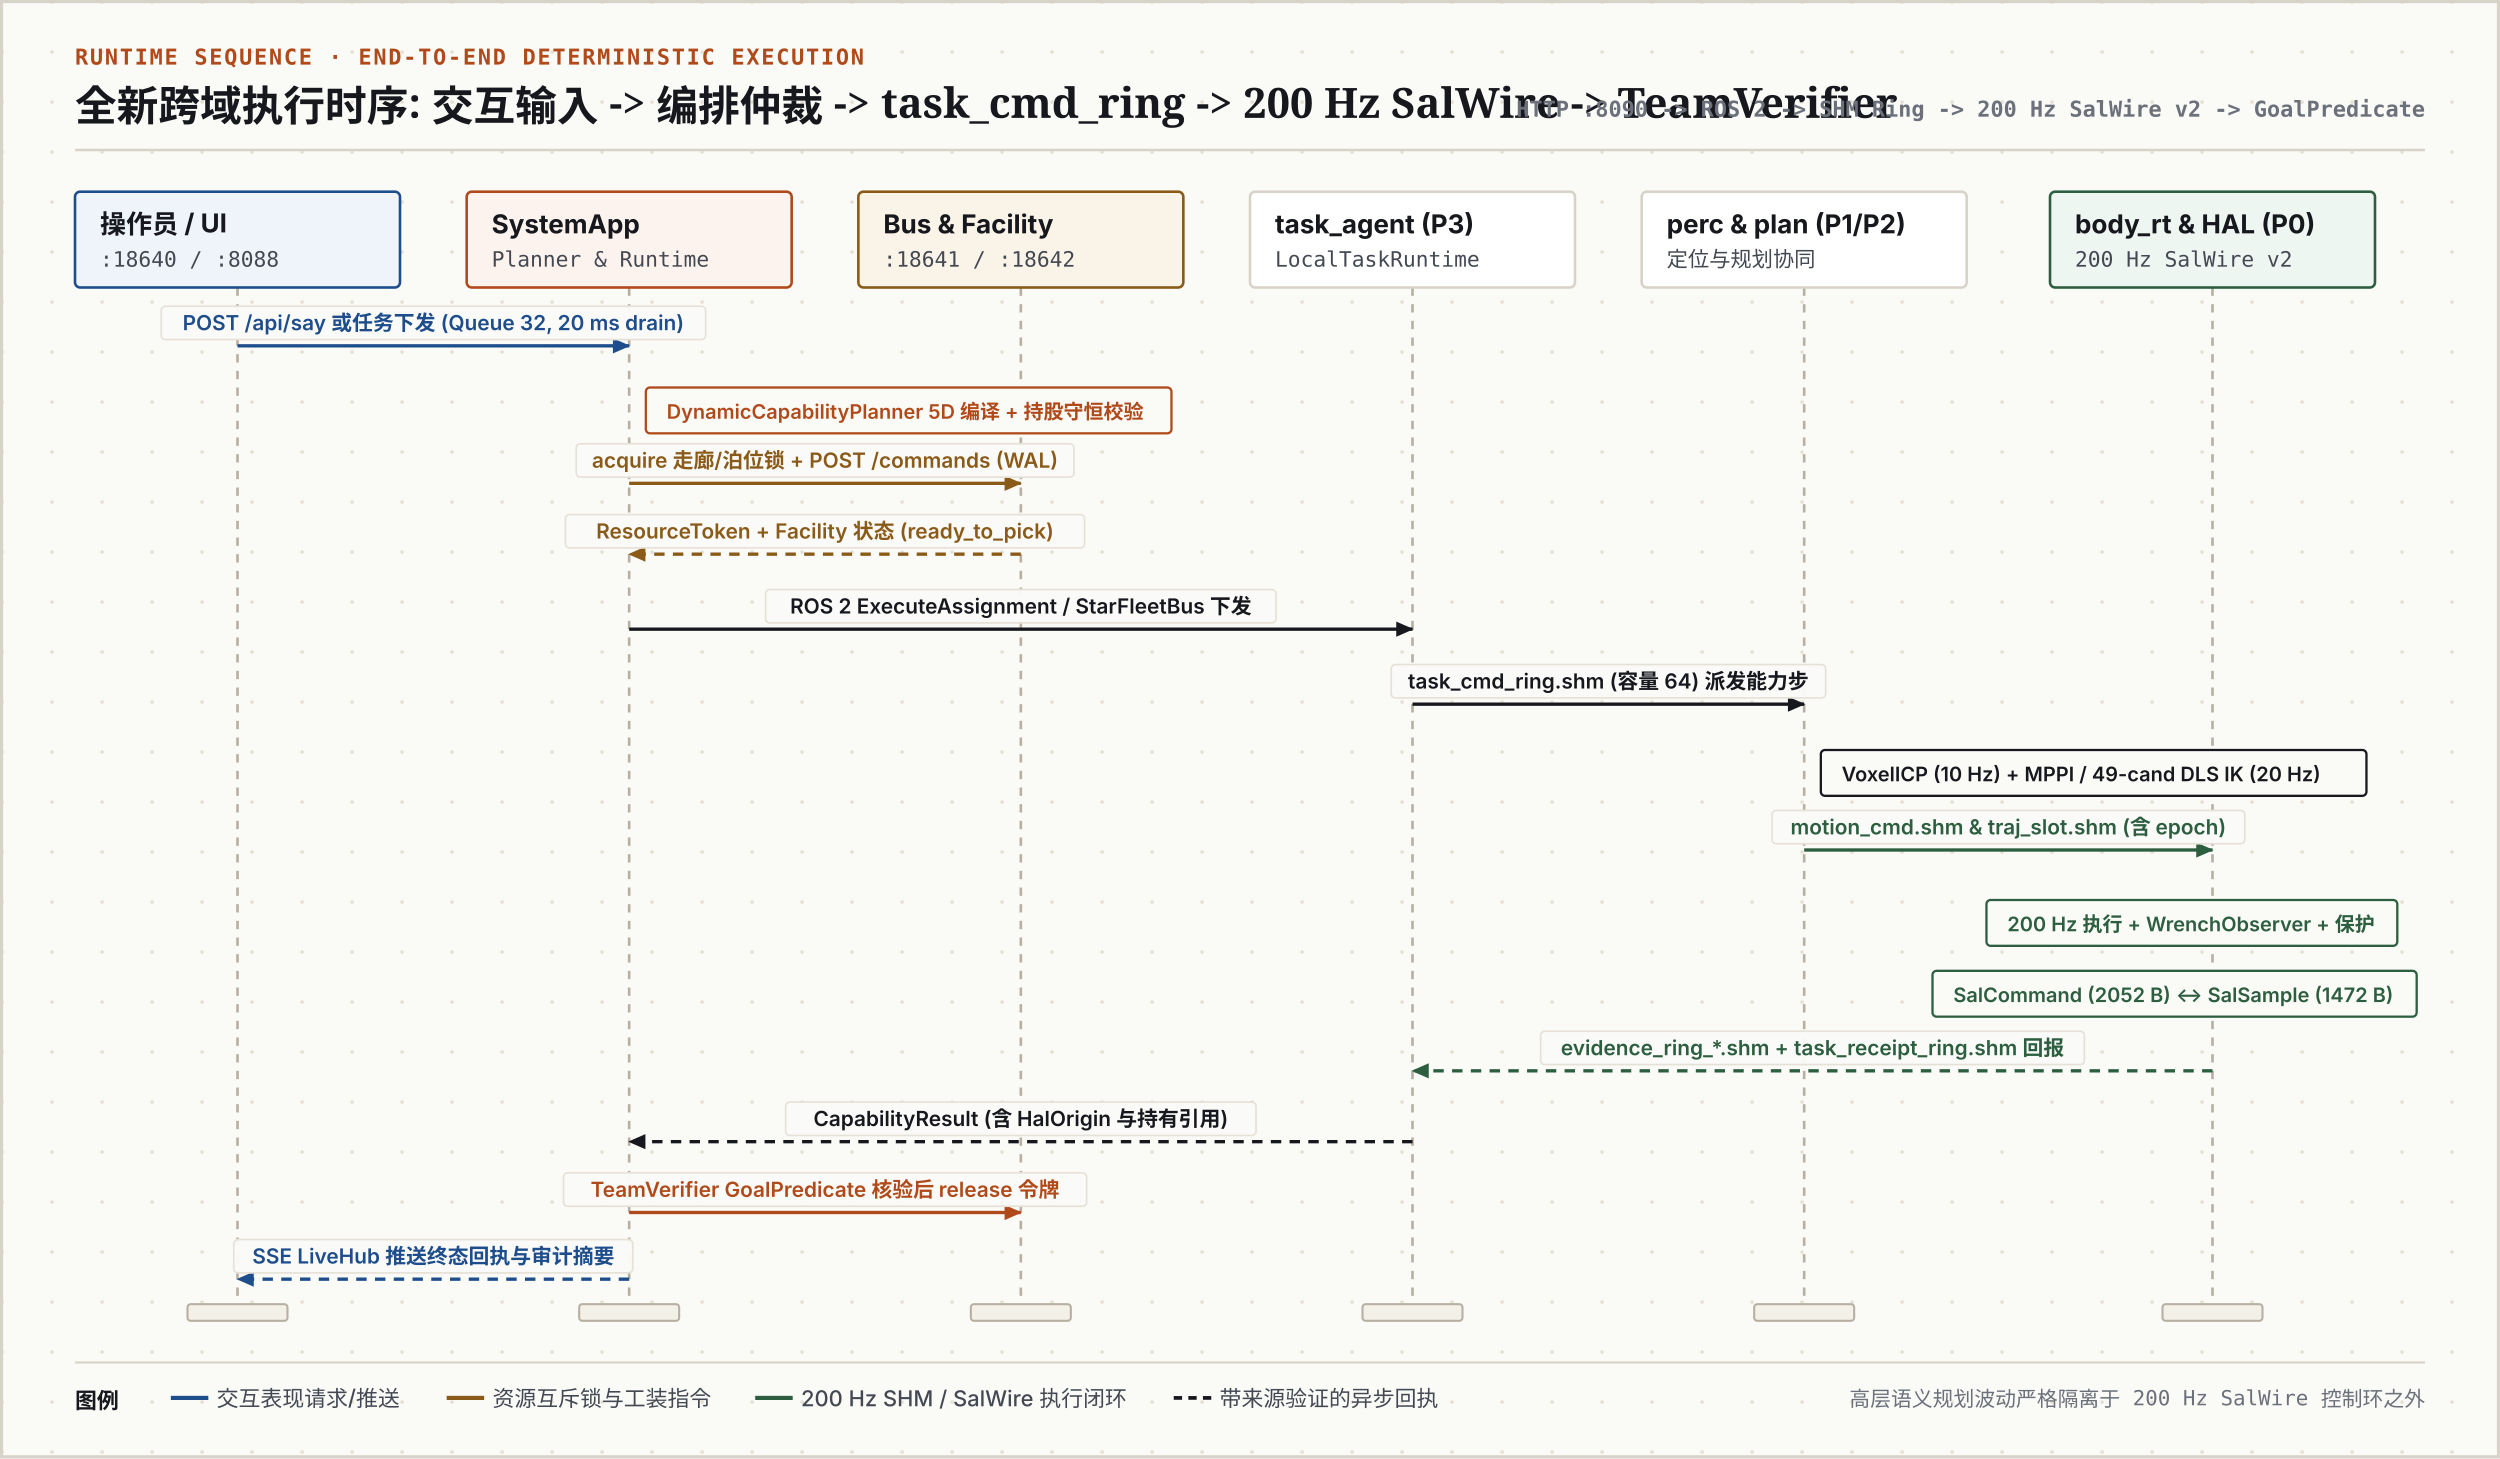
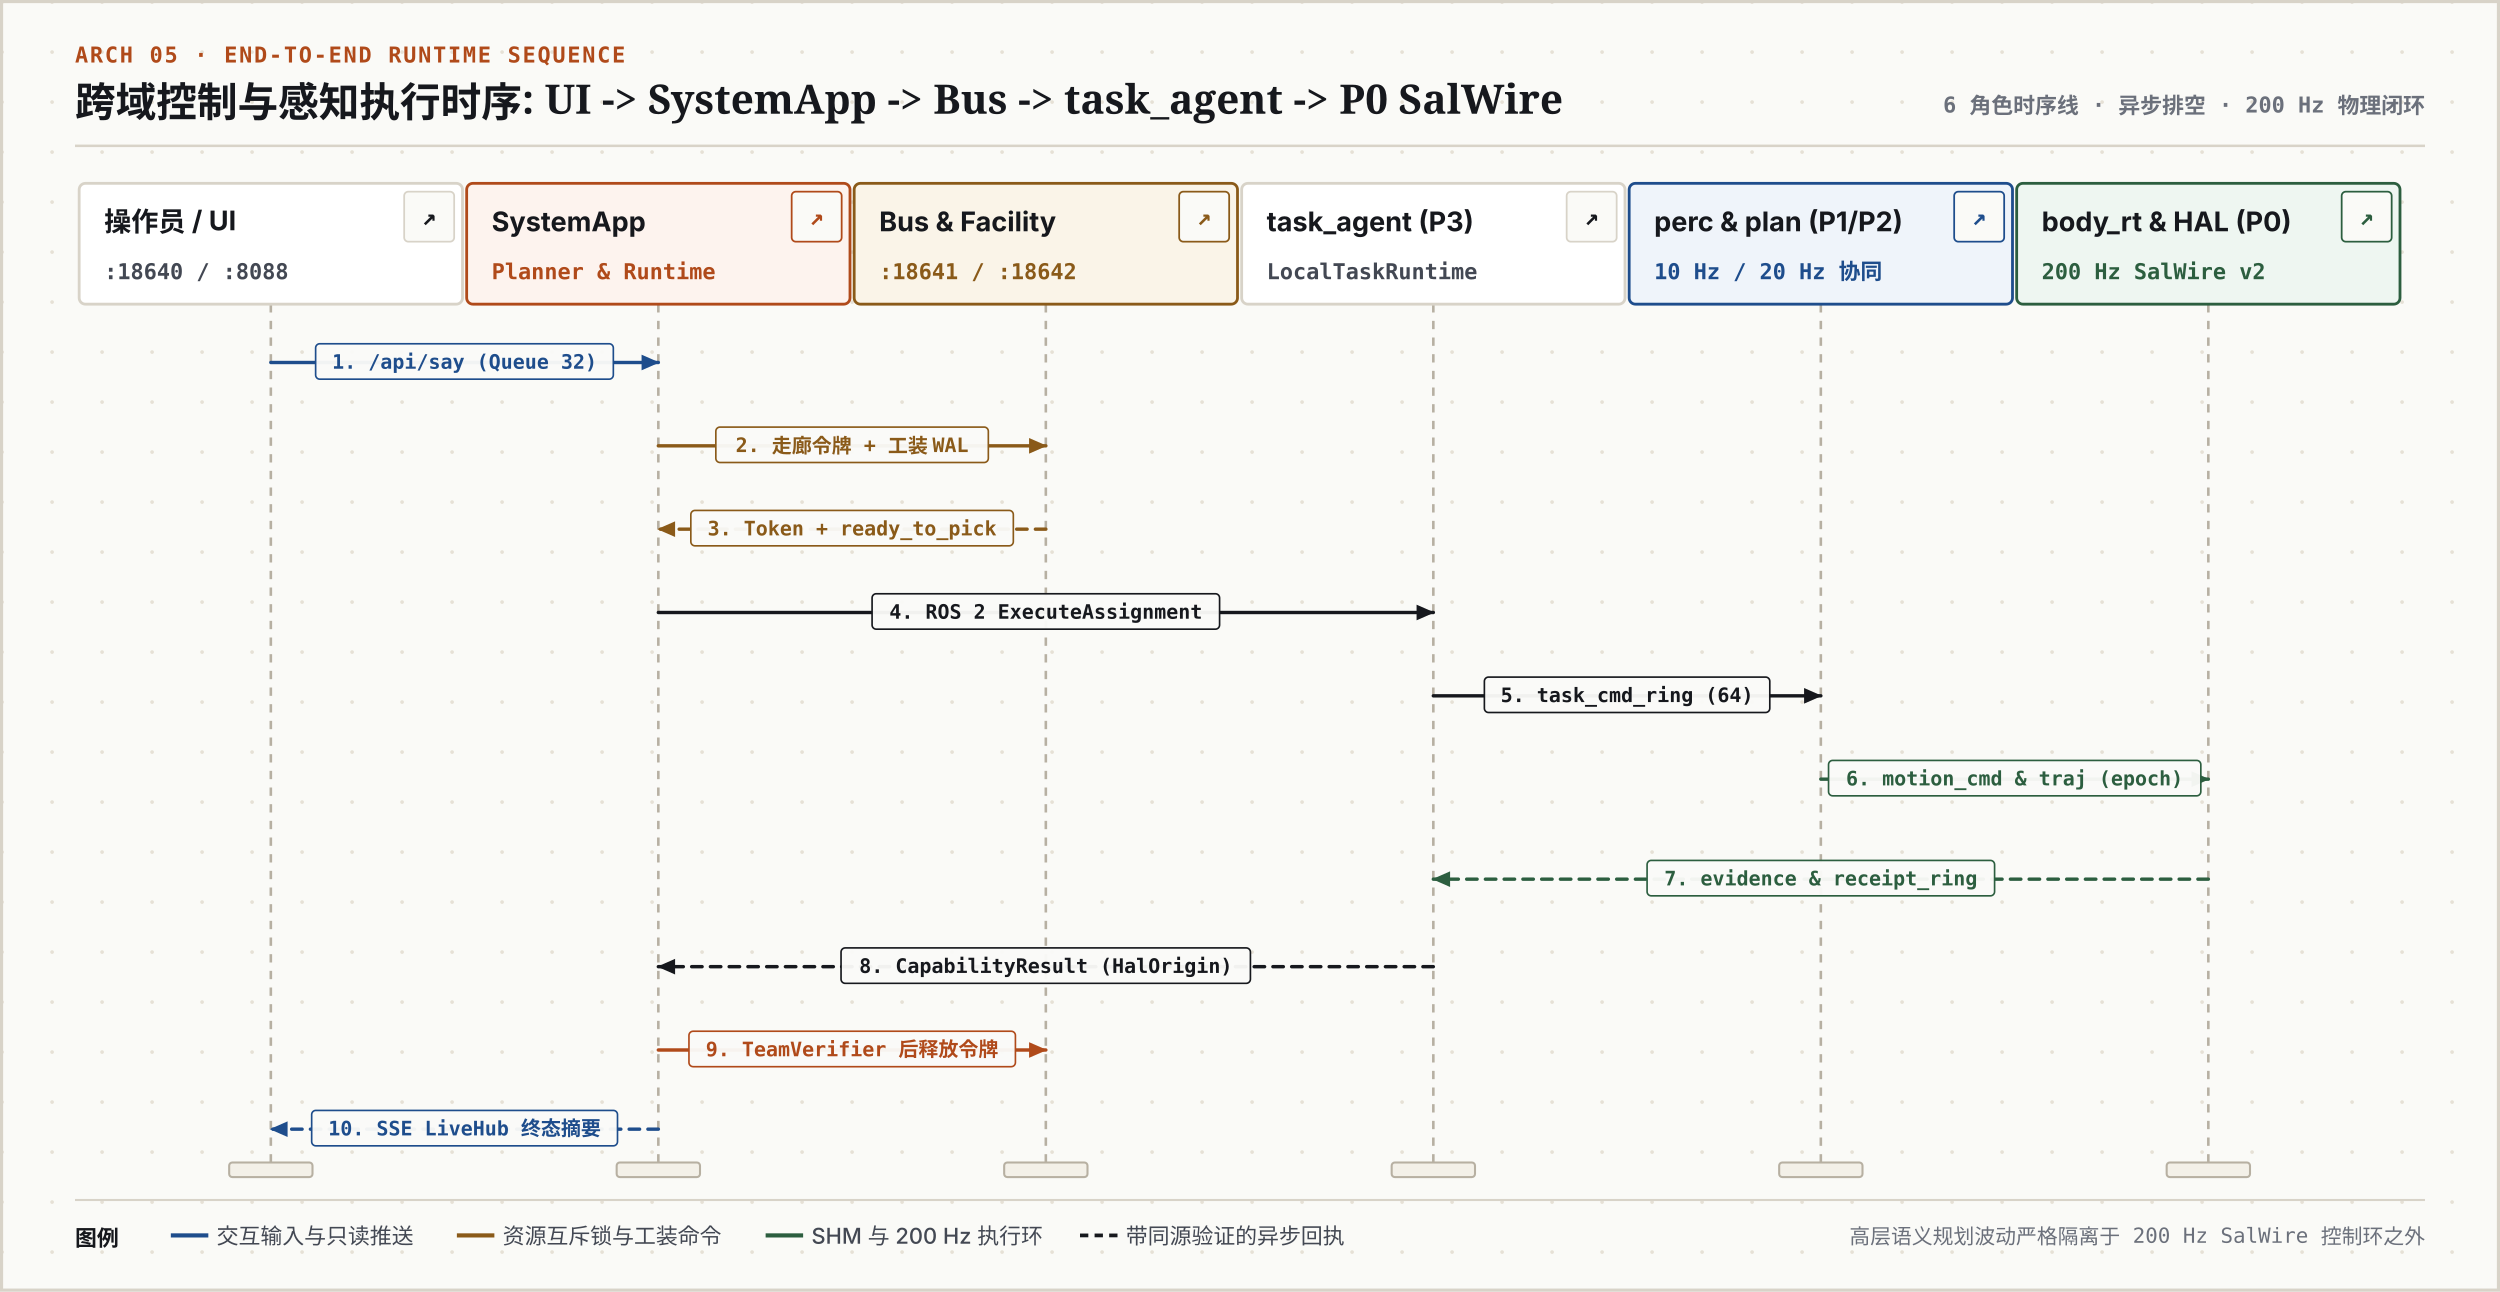
- <svg xmlns="http://www.w3.org/2000/svg" viewBox="0 0 1200 700" width="1200" height="700" role="img" aria-labelledby="diagram-title diagram-desc">
+ <svg xmlns="http://www.w3.org/2000/svg" class="interactive-arch-svg" data-diagram-id="arch-runtime-sequences" viewBox="0 0 1200 620" width="1200" height="620" role="group" aria-labelledby="arch-runtime-sequences-title" aria-describedby="arch-runtime-sequences-desc">
  <defs>
-     <pattern id="dot-grid" width="24" height="24" patternUnits="userSpaceOnUse">
+     <pattern id="arch-runtime-sequences-dot-grid" width="24" height="24" patternUnits="userSpaceOnUse">
      <circle cx="1" cy="1" r="0.9" fill="#E6E1D6" />
    </pattern>
-     <marker id="arrow-ink" viewBox="0 0 10 10" refX="8.5" refY="5" markerWidth="6.5" markerHeight="6.5" orient="auto-start-reverse">
+     <marker id="arch-runtime-sequences-arrow-ink" viewBox="0 0 10 10" refX="8.5" refY="5" markerWidth="6.5" markerHeight="6.5" orient="auto-start-reverse">
      <path d="M 1 1.5 L 9 5 L 1 8.5 z" fill="#16181D" />
    </marker>
-     <marker id="arrow-terracotta" viewBox="0 0 10 10" refX="8.5" refY="5" markerWidth="6.5" markerHeight="6.5" orient="auto-start-reverse">
+     <marker id="arch-runtime-sequences-arrow-terracotta" viewBox="0 0 10 10" refX="8.5" refY="5" markerWidth="6.5" markerHeight="6.5" orient="auto-start-reverse">
      <path d="M 1 1.5 L 9 5 L 1 8.5 z" fill="#B04A1A" />
    </marker>
-     <marker id="arrow-forest" viewBox="0 0 10 10" refX="8.5" refY="5" markerWidth="6.5" markerHeight="6.5" orient="auto-start-reverse">
+     <marker id="arch-runtime-sequences-arrow-forest" viewBox="0 0 10 10" refX="8.5" refY="5" markerWidth="6.5" markerHeight="6.5" orient="auto-start-reverse">
      <path d="M 1 1.5 L 9 5 L 1 8.5 z" fill="#2C5E3F" />
    </marker>
-     <marker id="arrow-slate" viewBox="0 0 10 10" refX="8.5" refY="5" markerWidth="6.5" markerHeight="6.5" orient="auto-start-reverse">
+     <marker id="arch-runtime-sequences-arrow-slate" viewBox="0 0 10 10" refX="8.5" refY="5" markerWidth="6.5" markerHeight="6.5" orient="auto-start-reverse">
      <path d="M 1 1.5 L 9 5 L 1 8.5 z" fill="#1E4D8C" />
    </marker>
-     <marker id="arrow-ochre" viewBox="0 0 10 10" refX="8.5" refY="5" markerWidth="6.5" markerHeight="6.5" orient="auto-start-reverse">
+     <marker id="arch-runtime-sequences-arrow-ochre" viewBox="0 0 10 10" refX="8.5" refY="5" markerWidth="6.5" markerHeight="6.5" orient="auto-start-reverse">
      <path d="M 1 1.5 L 9 5 L 1 8.5 z" fill="#8A5A19" />
    </marker>
-     <marker id="arrow-mute" viewBox="0 0 10 10" refX="8.5" refY="5" markerWidth="6.5" markerHeight="6.5" orient="auto-start-reverse">
+     <marker id="arch-runtime-sequences-arrow-mute" viewBox="0 0 10 10" refX="8.5" refY="5" markerWidth="6.5" markerHeight="6.5" orient="auto-start-reverse">
      <path d="M 1 1.5 L 9 5 L 1 8.5 z" fill="#8C877C" />
    </marker>
  </defs>
-   <rect x="0" y="0" width="1200" height="700" fill="#FAFAF7" />
-   <rect x="0" y="0" width="1200" height="700" fill="url(#dot-grid)" />
-   <rect x="0.75" y="0.75" width="1198.5" height="698.5" fill="none" stroke="#D8D3C8" stroke-width="1.5" />
-   <line x1="114.0" y1="138.0" x2="114.0" y2="626.0" stroke="#B7B0A2" stroke-width="1.25" stroke-dasharray="4 4" />
-   <rect x="90.0" y="626.0" width="48.0" height="8.0" rx="1.5" fill="#F3F0E8" stroke="#B7B0A2" stroke-width="1.00" />
-   <line x1="302.0" y1="138.0" x2="302.0" y2="626.0" stroke="#B7B0A2" stroke-width="1.25" stroke-dasharray="4 4" />
-   <rect x="278.0" y="626.0" width="48.0" height="8.0" rx="1.5" fill="#F3F0E8" stroke="#B7B0A2" stroke-width="1.00" />
-   <line x1="490.0" y1="138.0" x2="490.0" y2="626.0" stroke="#B7B0A2" stroke-width="1.25" stroke-dasharray="4 4" />
-   <rect x="466.0" y="626.0" width="48.0" height="8.0" rx="1.5" fill="#F3F0E8" stroke="#B7B0A2" stroke-width="1.00" />
-   <line x1="678.0" y1="138.0" x2="678.0" y2="626.0" stroke="#B7B0A2" stroke-width="1.25" stroke-dasharray="4 4" />
-   <rect x="654.0" y="626.0" width="48.0" height="8.0" rx="1.5" fill="#F3F0E8" stroke="#B7B0A2" stroke-width="1.00" />
-   <line x1="866.0" y1="138.0" x2="866.0" y2="626.0" stroke="#B7B0A2" stroke-width="1.25" stroke-dasharray="4 4" />
-   <rect x="842.0" y="626.0" width="48.0" height="8.0" rx="1.5" fill="#F3F0E8" stroke="#B7B0A2" stroke-width="1.00" />
-   <line x1="1062.0" y1="138.0" x2="1062.0" y2="626.0" stroke="#B7B0A2" stroke-width="1.25" stroke-dasharray="4 4" />
-   <rect x="1038.0" y="626.0" width="48.0" height="8.0" rx="1.5" fill="#F3F0E8" stroke="#B7B0A2" stroke-width="1.00" />
-   <rect x="36.0" y="92.0" width="156.0" height="46.0" rx="2.5" fill="#EFF4FA" stroke="#1E4D8C" stroke-width="1.25" />
-   <text x="48.0" y="112.0" font-family="&quot;Inter&quot;, &quot;PingFang SC&quot;, &quot;Noto Sans SC&quot;, sans-serif" font-size="12.5" font-weight="700" fill="#16181D">操作员 / UI</text>
-   <text x="48.0" y="128.0" font-family="&quot;JetBrains Mono&quot;, monospace" font-size="10.2" font-weight="500" fill="#434853">:18640 / :8088</text>
-   <rect x="224.0" y="92.0" width="156.0" height="46.0" rx="2.5" fill="#FDF3EE" stroke="#B04A1A" stroke-width="1.25" />
-   <text x="236.0" y="112.0" font-family="&quot;Inter&quot;, &quot;PingFang SC&quot;, &quot;Noto Sans SC&quot;, sans-serif" font-size="12.5" font-weight="700" fill="#16181D">SystemApp</text>
-   <text x="236.0" y="128.0" font-family="&quot;JetBrains Mono&quot;, monospace" font-size="10.2" font-weight="500" fill="#434853">Planner &amp; Runtime</text>
-   <rect x="412.0" y="92.0" width="156.0" height="46.0" rx="2.5" fill="#FAF4E8" stroke="#8A5A19" stroke-width="1.25" />
-   <text x="424.0" y="112.0" font-family="&quot;Inter&quot;, &quot;PingFang SC&quot;, &quot;Noto Sans SC&quot;, sans-serif" font-size="12.5" font-weight="700" fill="#16181D">Bus &amp; Facility</text>
-   <text x="424.0" y="128.0" font-family="&quot;JetBrains Mono&quot;, monospace" font-size="10.2" font-weight="500" fill="#434853">:18641 / :18642</text>
-   <rect x="600.0" y="92.0" width="156.0" height="46.0" rx="2.5" fill="#FFFFFF" stroke="#D8D3C8" stroke-width="1.25" />
-   <text x="612.0" y="112.0" font-family="&quot;Inter&quot;, &quot;PingFang SC&quot;, &quot;Noto Sans SC&quot;, sans-serif" font-size="12.5" font-weight="700" fill="#16181D">task_agent (P3)</text>
-   <text x="612.0" y="128.0" font-family="&quot;JetBrains Mono&quot;, monospace" font-size="10.2" font-weight="500" fill="#434853">LocalTaskRuntime</text>
-   <rect x="788.0" y="92.0" width="156.0" height="46.0" rx="2.5" fill="#FFFFFF" stroke="#D8D3C8" stroke-width="1.25" />
-   <text x="800.0" y="112.0" font-family="&quot;Inter&quot;, &quot;PingFang SC&quot;, &quot;Noto Sans SC&quot;, sans-serif" font-size="12.5" font-weight="700" fill="#16181D">perc &amp; plan (P1/P2)</text>
-   <text x="800.0" y="128.0" font-family="&quot;JetBrains Mono&quot;, monospace" font-size="10.2" font-weight="500" fill="#434853">定位与规划协同</text>
-   <rect x="984.0" y="92.0" width="156.0" height="46.0" rx="2.5" fill="#EEF6F1" stroke="#2C5E3F" stroke-width="1.25" />
-   <text x="996.0" y="112.0" font-family="&quot;Inter&quot;, &quot;PingFang SC&quot;, &quot;Noto Sans SC&quot;, sans-serif" font-size="12.5" font-weight="700" fill="#16181D">body_rt &amp; HAL (P0)</text>
-   <text x="996.0" y="128.0" font-family="&quot;JetBrains Mono&quot;, monospace" font-size="10.2" font-weight="500" fill="#434853">200 Hz SalWire v2</text>
-   <line x1="114.0" y1="166.0" x2="302.0" y2="166.0" stroke="#1E4D8C" stroke-width="1.6" marker-end="url(#arrow-slate)" />
-   <line x1="302.0" y1="232.0" x2="490.0" y2="232.0" stroke="#8A5A19" stroke-width="1.6" marker-end="url(#arrow-ochre)" />
-   <line x1="490.0" y1="266.0" x2="302.0" y2="266.0" stroke="#8A5A19" stroke-width="1.6" stroke-dasharray="5 4" marker-end="url(#arrow-ochre)" />
-   <line x1="302.0" y1="302.0" x2="678.0" y2="302.0" stroke="#16181D" stroke-width="1.6" marker-end="url(#arrow-ink)" />
-   <line x1="678.0" y1="338.0" x2="866.0" y2="338.0" stroke="#16181D" stroke-width="1.6" marker-end="url(#arrow-ink)" />
-   <line x1="866.0" y1="408.0" x2="1062.0" y2="408.0" stroke="#2C5E3F" stroke-width="1.6" marker-end="url(#arrow-forest)" />
-   <line x1="1062.0" y1="514.0" x2="678.0" y2="514.0" stroke="#2C5E3F" stroke-width="1.6" stroke-dasharray="5 4" marker-end="url(#arrow-forest)" />
-   <line x1="678.0" y1="548.0" x2="302.0" y2="548.0" stroke="#16181D" stroke-width="1.6" stroke-dasharray="5 4" marker-end="url(#arrow-ink)" />
-   <line x1="302.0" y1="582.0" x2="490.0" y2="582.0" stroke="#B04A1A" stroke-width="1.6" marker-end="url(#arrow-terracotta)" />
-   <line x1="302.0" y1="614.0" x2="114.0" y2="614.0" stroke="#1E4D8C" stroke-width="1.6" stroke-dasharray="5 4" marker-end="url(#arrow-slate)" />
-   <rect x="77.4" y="147.0" width="261.3" height="16.0" rx="2.0" fill="#FAFAF7" stroke="#E6E1D6" stroke-width="0.80" fill-opacity="0.96" />
-   <text x="208.0" y="158.5" font-family="&quot;Inter&quot;, &quot;PingFang SC&quot;, &quot;Noto Sans SC&quot;, sans-serif" font-size="10.0" font-weight="600" fill="#1E4D8C" text-anchor="middle">POST /api/say 或任务下发 (Queue 32, 20 ms drain)</text>
-   <rect x="310.0" y="186.0" width="252.3" height="22.0" rx="2.0" fill="#FAFAF7" stroke="#B04A1A" stroke-width="1.10" />
-   <text x="320.0" y="201.0" font-family="&quot;Inter&quot;, &quot;PingFang SC&quot;, &quot;Noto Sans SC&quot;, sans-serif" font-size="9.6" font-weight="600" fill="#B04A1A">DynamicCapabilityPlanner 5D 编译 + 持股守恒校验</text>
-   <rect x="276.6" y="213.0" width="238.9" height="16.0" rx="2.0" fill="#FAFAF7" stroke="#E6E1D6" stroke-width="0.80" fill-opacity="0.96" />
-   <text x="396.0" y="224.5" font-family="&quot;Inter&quot;, &quot;PingFang SC&quot;, &quot;Noto Sans SC&quot;, sans-serif" font-size="10.0" font-weight="600" fill="#8A5A19" text-anchor="middle">acquire 走廊/泊位锁 + POST /commands (WAL)</text>
-   <rect x="271.4" y="247.0" width="249.2" height="16.0" rx="2.0" fill="#FAFAF7" stroke="#E6E1D6" stroke-width="0.80" fill-opacity="0.96" />
-   <text x="396.0" y="258.5" font-family="&quot;Inter&quot;, &quot;PingFang SC&quot;, &quot;Noto Sans SC&quot;, sans-serif" font-size="10.0" font-weight="600" fill="#8A5A19" text-anchor="middle">ResourceToken + Facility 状态 (ready_to_pick)</text>
-   <rect x="367.5" y="283.0" width="245.0" height="16.0" rx="2.0" fill="#FAFAF7" stroke="#E6E1D6" stroke-width="0.80" fill-opacity="0.96" />
-   <text x="490.0" y="294.5" font-family="&quot;Inter&quot;, &quot;PingFang SC&quot;, &quot;Noto Sans SC&quot;, sans-serif" font-size="10.0" font-weight="600" fill="#16181D" text-anchor="middle">ROS 2 ExecuteAssignment / StarFleetBus 下发</text>
-   <rect x="667.8" y="319.0" width="208.5" height="16.0" rx="2.0" fill="#FAFAF7" stroke="#E6E1D6" stroke-width="0.80" fill-opacity="0.96" />
-   <text x="772.0" y="330.5" font-family="&quot;Inter&quot;, &quot;PingFang SC&quot;, &quot;Noto Sans SC&quot;, sans-serif" font-size="10.0" font-weight="600" fill="#16181D" text-anchor="middle">task_cmd_ring.shm (容量 64) 派发能力步</text>
-   <rect x="874.0" y="360.0" width="261.9" height="22.0" rx="2.0" fill="#FAFAF7" stroke="#16181D" stroke-width="1.10" />
-   <text x="884.0" y="375.0" font-family="&quot;Inter&quot;, &quot;PingFang SC&quot;, &quot;Noto Sans SC&quot;, sans-serif" font-size="9.6" font-weight="600" fill="#16181D">VoxelICP (10 Hz) + MPPI / 49-cand DLS IK (20 Hz)</text>
-   <rect x="850.6" y="389.0" width="226.9" height="16.0" rx="2.0" fill="#FAFAF7" stroke="#E6E1D6" stroke-width="0.80" fill-opacity="0.96" />
-   <text x="964.0" y="400.5" font-family="&quot;Inter&quot;, &quot;PingFang SC&quot;, &quot;Noto Sans SC&quot;, sans-serif" font-size="10.0" font-weight="600" fill="#2C5E3F" text-anchor="middle">motion_cmd.shm &amp; traj_slot.shm (含 epoch)</text>
-   <rect x="953.5" y="432.0" width="197.2" height="22.0" rx="2.0" fill="#FAFAF7" stroke="#2C5E3F" stroke-width="1.10" />
-   <text x="963.5" y="447.0" font-family="&quot;Inter&quot;, &quot;PingFang SC&quot;, &quot;Noto Sans SC&quot;, sans-serif" font-size="9.6" font-weight="600" fill="#2C5E3F">200 Hz 执行 + WrenchObserver + 保护</text>
-   <rect x="927.6" y="466.0" width="232.4" height="22.0" rx="2.0" fill="#FAFAF7" stroke="#2C5E3F" stroke-width="1.10" />
-   <text x="937.6" y="481.0" font-family="&quot;Inter&quot;, &quot;PingFang SC&quot;, &quot;Noto Sans SC&quot;, sans-serif" font-size="9.6" font-weight="600" fill="#2C5E3F">SalCommand (2052 B) &lt;-&gt; SalSample (1472 B)</text>
-   <rect x="739.5" y="495.0" width="261.0" height="16.0" rx="2.0" fill="#FAFAF7" stroke="#E6E1D6" stroke-width="0.80" fill-opacity="0.96" />
-   <text x="870.0" y="506.5" font-family="&quot;Inter&quot;, &quot;PingFang SC&quot;, &quot;Noto Sans SC&quot;, sans-serif" font-size="10.0" font-weight="600" fill="#2C5E3F" text-anchor="middle">evidence_ring_*.shm + task_receipt_ring.shm 回报</text>
-   <rect x="377.1" y="529.0" width="225.8" height="16.0" rx="2.0" fill="#FAFAF7" stroke="#E6E1D6" stroke-width="0.80" fill-opacity="0.96" />
-   <text x="490.0" y="540.5" font-family="&quot;Inter&quot;, &quot;PingFang SC&quot;, &quot;Noto Sans SC&quot;, sans-serif" font-size="10.0" font-weight="600" fill="#16181D" text-anchor="middle">CapabilityResult (含 HalOrigin 与持有引用)</text>
-   <rect x="270.5" y="563.0" width="251.1" height="16.0" rx="2.0" fill="#FAFAF7" stroke="#E6E1D6" stroke-width="0.80" fill-opacity="0.96" />
-   <text x="396.0" y="574.5" font-family="&quot;Inter&quot;, &quot;PingFang SC&quot;, &quot;Noto Sans SC&quot;, sans-serif" font-size="10.0" font-weight="600" fill="#B04A1A" text-anchor="middle">TeamVerifier GoalPredicate 核验后 release 令牌</text>
-   <rect x="112.2" y="595.0" width="191.5" height="16.0" rx="2.0" fill="#FAFAF7" stroke="#E6E1D6" stroke-width="0.80" fill-opacity="0.96" />
-   <text x="208.0" y="606.5" font-family="&quot;Inter&quot;, &quot;PingFang SC&quot;, &quot;Noto Sans SC&quot;, sans-serif" font-size="10.0" font-weight="600" fill="#1E4D8C" text-anchor="middle">SSE LiveHub 推送终态回执与审计摘要</text>
-   <line x1="36.0" y1="654.0" x2="1164.0" y2="654.0" stroke="#D8D3C8" stroke-width="1.00" />
-   <text x="36.0" y="676.0" font-family="&quot;JetBrains Mono&quot;, monospace" font-size="10.5" font-weight="700" fill="#16181D">图例</text>
-   <line x1="82.0" y1="671.0" x2="100.0" y2="671.0" stroke="#1E4D8C" stroke-width="2.00" />
-   <text x="104.0" y="675.0" font-family="&quot;Inter&quot;, &quot;PingFang SC&quot;, &quot;Noto Sans SC&quot;, sans-serif" font-size="10.5" font-weight="500" fill="#434853">交互表现请求/推送</text>
-   <line x1="214.4" y1="671.0" x2="232.4" y2="671.0" stroke="#8A5A19" stroke-width="2.00" />
-   <text x="236.4" y="675.0" font-family="&quot;Inter&quot;, &quot;PingFang SC&quot;, &quot;Noto Sans SC&quot;, sans-serif" font-size="10.5" font-weight="500" fill="#434853">资源互斥锁与工装指令</text>
-   <line x1="362.5" y1="671.0" x2="380.5" y2="671.0" stroke="#2C5E3F" stroke-width="2.00" />
-   <text x="384.5" y="675.0" font-family="&quot;Inter&quot;, &quot;PingFang SC&quot;, &quot;Noto Sans SC&quot;, sans-serif" font-size="10.5" font-weight="500" fill="#434853">200 Hz SHM / SalWire 执行闭环</text>
-   <line x1="563.4" y1="671.0" x2="581.4" y2="671.0" stroke="#16181D" stroke-width="1.80" stroke-dasharray="4 3" />
-   <text x="585.4" y="675.0" font-family="&quot;Inter&quot;, &quot;PingFang SC&quot;, &quot;Noto Sans SC&quot;, sans-serif" font-size="10.5" font-weight="500" fill="#434853">带来源验证的异步回执</text>
-   <text x="1164.0" y="675.0" font-family="&quot;JetBrains Mono&quot;, monospace" font-size="10.0" font-weight="500" fill="#6B707B" text-anchor="end">高层语义规划波动严格隔离于 200 Hz SalWire 控制环之外</text>
-   <text x="36.0" y="31.0" font-family="&quot;JetBrains Mono&quot;, monospace" font-size="10.5" font-weight="700" fill="#B04A1A" letter-spacing="0.08em">RUNTIME SEQUENCE · END-TO-END DETERMINISTIC EXECUTION</text>
-   <text x="36.0" y="58.0" font-family="&quot;Noto Serif SC&quot;, &quot;Source Han Serif SC&quot;, Georgia, serif" font-size="20.0" font-weight="700" fill="#16181D">全新跨域执行时序: 交互输入 -&gt; 编排仲裁 -&gt; task_cmd_ring -&gt; 200 Hz SalWire -&gt; TeamVerifier</text>
-   <text x="1164.0" y="56.0" font-family="&quot;JetBrains Mono&quot;, monospace" font-size="10.5" font-weight="600" fill="#6B707B" text-anchor="end">HTTP :8090 -&gt; ROS 2 -&gt; SHM Ring -&gt; 200 Hz SalWire v2 -&gt; GoalPredicate</text>
-   <line x1="36.0" y1="72.0" x2="1164.0" y2="72.0" stroke="#D8D3C8" stroke-width="1.20" />
+   <rect x="0" y="0" width="1200" height="620" fill="#FAFAF7" />
+   <rect x="0" y="0" width="1200" height="620" fill="url(#arch-runtime-sequences-dot-grid)" />
+   <rect x="0.75" y="0.75" width="1198.5" height="618.5" fill="none" stroke="#D8D3C8" stroke-width="1.5" />
+   <line x1="130.0" y1="146.0" x2="130.0" y2="558.0" stroke="#B7B0A2" stroke-width="1.25" stroke-dasharray="4 4" />
+   <rect x="110.0" y="558.0" width="40.0" height="7.0" rx="1.5" fill="#F3F0E8" stroke="#B7B0A2" stroke-width="1.00" />
+   <line x1="316.0" y1="146.0" x2="316.0" y2="558.0" stroke="#B7B0A2" stroke-width="1.25" stroke-dasharray="4 4" />
+   <rect x="296.0" y="558.0" width="40.0" height="7.0" rx="1.5" fill="#F3F0E8" stroke="#B7B0A2" stroke-width="1.00" />
+   <line x1="502.0" y1="146.0" x2="502.0" y2="558.0" stroke="#B7B0A2" stroke-width="1.25" stroke-dasharray="4 4" />
+   <rect x="482.0" y="558.0" width="40.0" height="7.0" rx="1.5" fill="#F3F0E8" stroke="#B7B0A2" stroke-width="1.00" />
+   <line x1="688.0" y1="146.0" x2="688.0" y2="558.0" stroke="#B7B0A2" stroke-width="1.25" stroke-dasharray="4 4" />
+   <rect x="668.0" y="558.0" width="40.0" height="7.0" rx="1.5" fill="#F3F0E8" stroke="#B7B0A2" stroke-width="1.00" />
+   <line x1="874.0" y1="146.0" x2="874.0" y2="558.0" stroke="#B7B0A2" stroke-width="1.25" stroke-dasharray="4 4" />
+   <rect x="854.0" y="558.0" width="40.0" height="7.0" rx="1.5" fill="#F3F0E8" stroke="#B7B0A2" stroke-width="1.00" />
+   <line x1="1060.0" y1="146.0" x2="1060.0" y2="558.0" stroke="#B7B0A2" stroke-width="1.25" stroke-dasharray="4 4" />
+   <rect x="1040.0" y="558.0" width="40.0" height="7.0" rx="1.5" fill="#F3F0E8" stroke="#B7B0A2" stroke-width="1.00" />
+   <g class="arch-edge" data-from="seq_ui" data-to="seq_sys" data-flow="command">
+     <path d="M 130.0 174.0 L 316.0 174.0" fill="none" stroke="#1E4D8C" stroke-width="1.65" stroke-linejoin="round" stroke-linecap="round" marker-end="url(#arch-runtime-sequences-arrow-slate)" />
+     <rect x="151.5" y="165.0" width="142.9" height="17.0" rx="2.0" fill="#FAFAF7" fill-opacity="0.96" stroke="#1E4D8C" stroke-width="0.8" />
+     <text x="223.0" y="177.0" font-family="&quot;JetBrains Mono&quot;, monospace" font-size="9.6" font-weight="600" fill="#1E4D8C" text-anchor="middle">1. /api/say (Queue 32)</text>
+   </g>
+   <g class="arch-edge" data-from="seq_sys" data-to="seq_bus" data-flow="command">
+     <path d="M 316.0 214.0 L 502.0 214.0" fill="none" stroke="#8A5A19" stroke-width="1.65" stroke-linejoin="round" stroke-linecap="round" marker-end="url(#arch-runtime-sequences-arrow-ochre)" />
+     <rect x="343.6" y="205.0" width="130.8" height="17.0" rx="2.0" fill="#FAFAF7" fill-opacity="0.96" stroke="#8A5A19" stroke-width="0.8" />
+     <text x="409.0" y="217.0" font-family="&quot;JetBrains Mono&quot;, monospace" font-size="9.6" font-weight="600" fill="#8A5A19" text-anchor="middle">2. 走廊令牌 + 工装 WAL</text>
+   </g>
+   <g class="arch-edge" data-from="seq_bus" data-to="seq_sys" data-flow="command">
+     <path d="M 502.0 254.0 L 316.0 254.0" fill="none" stroke="#8A5A19" stroke-width="1.65" stroke-linejoin="round" stroke-linecap="round" stroke-dasharray="5 4" marker-end="url(#arch-runtime-sequences-arrow-ochre)" />
+     <rect x="331.6" y="245.0" width="154.8" height="17.0" rx="2.0" fill="#FAFAF7" fill-opacity="0.96" stroke="#8A5A19" stroke-width="0.8" />
+     <text x="409.0" y="257.0" font-family="&quot;JetBrains Mono&quot;, monospace" font-size="9.6" font-weight="600" fill="#8A5A19" text-anchor="middle">3. Token + ready_to_pick</text>
+   </g>
+   <g class="arch-edge" data-from="seq_sys" data-to="seq_p3" data-flow="command">
+     <path d="M 316.0 294.0 L 688.0 294.0" fill="none" stroke="#16181D" stroke-width="1.65" stroke-linejoin="round" stroke-linecap="round" marker-end="url(#arch-runtime-sequences-arrow-ink)" />
+     <rect x="418.6" y="285.0" width="166.8" height="17.0" rx="2.0" fill="#FAFAF7" fill-opacity="0.96" stroke="#16181D" stroke-width="0.8" />
+     <text x="502.0" y="297.0" font-family="&quot;JetBrains Mono&quot;, monospace" font-size="9.6" font-weight="600" fill="#16181D" text-anchor="middle">4. ROS 2 ExecuteAssignment</text>
+   </g>
+   <g class="arch-edge" data-from="seq_p3" data-to="seq_p12" data-flow="control">
+     <path d="M 688.0 334.0 L 874.0 334.0" fill="none" stroke="#16181D" stroke-width="1.65" stroke-linejoin="round" stroke-linecap="round" marker-end="url(#arch-runtime-sequences-arrow-ink)" />
+     <rect x="712.5" y="325.0" width="137.0" height="17.0" rx="2.0" fill="#FAFAF7" fill-opacity="0.96" stroke="#16181D" stroke-width="0.8" />
+     <text x="781.0" y="337.0" font-family="&quot;JetBrains Mono&quot;, monospace" font-size="9.6" font-weight="600" fill="#16181D" text-anchor="middle">5. task_cmd_ring (64)</text>
+   </g>
+   <g class="arch-edge" data-from="seq_p12" data-to="seq_p0" data-flow="control">
+     <path d="M 874.0 374.0 L 1060.0 374.0" fill="none" stroke="#2C5E3F" stroke-width="1.65" stroke-linejoin="round" stroke-linecap="round" marker-end="url(#arch-runtime-sequences-arrow-forest)" />
+     <rect x="877.7" y="365.0" width="178.7" height="17.0" rx="2.0" fill="#FAFAF7" fill-opacity="0.96" stroke="#2C5E3F" stroke-width="0.8" />
+     <text x="967.0" y="377.0" font-family="&quot;JetBrains Mono&quot;, monospace" font-size="9.6" font-weight="600" fill="#2C5E3F" text-anchor="middle">6. motion_cmd &amp; traj (epoch)</text>
+   </g>
+   <g class="arch-edge" data-from="seq_p0" data-to="seq_p3" data-flow="verify">
+     <path d="M 1060.0 422.0 L 688.0 422.0" fill="none" stroke="#2C5E3F" stroke-width="1.65" stroke-linejoin="round" stroke-linecap="round" stroke-dasharray="5 4" marker-end="url(#arch-runtime-sequences-arrow-forest)" />
+     <rect x="790.6" y="413.0" width="166.8" height="17.0" rx="2.0" fill="#FAFAF7" fill-opacity="0.96" stroke="#2C5E3F" stroke-width="0.8" />
+     <text x="874.0" y="425.0" font-family="&quot;JetBrains Mono&quot;, monospace" font-size="9.6" font-weight="600" fill="#2C5E3F" text-anchor="middle">7. evidence &amp; receipt_ring</text>
+   </g>
+   <g class="arch-edge" data-from="seq_p3" data-to="seq_sys" data-flow="verify">
+     <path d="M 688.0 464.0 L 316.0 464.0" fill="none" stroke="#16181D" stroke-width="1.65" stroke-linejoin="round" stroke-linecap="round" stroke-dasharray="5 4" marker-end="url(#arch-runtime-sequences-arrow-ink)" />
+     <rect x="403.7" y="455.0" width="196.5" height="17.0" rx="2.0" fill="#FAFAF7" fill-opacity="0.96" stroke="#16181D" stroke-width="0.8" />
+     <text x="502.0" y="467.0" font-family="&quot;JetBrains Mono&quot;, monospace" font-size="9.6" font-weight="600" fill="#16181D" text-anchor="middle">8. CapabilityResult (HalOrigin)</text>
+   </g>
+   <g class="arch-edge" data-from="seq_sys" data-to="seq_bus" data-flow="verify">
+     <path d="M 316.0 504.0 L 502.0 504.0" fill="none" stroke="#B04A1A" stroke-width="1.65" stroke-linejoin="round" stroke-linecap="round" marker-end="url(#arch-runtime-sequences-arrow-terracotta)" />
+     <rect x="330.7" y="495.0" width="156.7" height="17.0" rx="2.0" fill="#FAFAF7" fill-opacity="0.96" stroke="#B04A1A" stroke-width="0.8" />
+     <text x="409.0" y="507.0" font-family="&quot;JetBrains Mono&quot;, monospace" font-size="9.6" font-weight="600" fill="#B04A1A" text-anchor="middle">9. TeamVerifier 后释放令牌</text>
+   </g>
+   <g class="arch-edge" data-from="seq_sys" data-to="seq_ui" data-flow="verify">
+     <path d="M 316.0 542.0 L 130.0 542.0" fill="none" stroke="#1E4D8C" stroke-width="1.65" stroke-linejoin="round" stroke-linecap="round" stroke-dasharray="5 4" marker-end="url(#arch-runtime-sequences-arrow-slate)" />
+     <rect x="149.6" y="533.0" width="146.8" height="17.0" rx="2.0" fill="#FAFAF7" fill-opacity="0.96" stroke="#1E4D8C" stroke-width="0.8" />
+     <text x="223.0" y="545.0" font-family="&quot;JetBrains Mono&quot;, monospace" font-size="9.6" font-weight="600" fill="#1E4D8C" text-anchor="middle">10. SSE LiveHub 终态摘要</text>
+   </g>
+   <g class="arch-node-card" data-node-id="seq_ui">
+     <g class="arch-node" role="button" tabindex="0" data-node-id="seq_ui" data-flows="all,command,verify" aria-expanded="false" aria-label="操作员 / UI（:18640 / :8088）">
+       <rect class="arch-node-box" x="38.0" y="88.0" width="184.0" height="58.0" rx="3.0" fill="#FFFFFF" stroke="#D8D3C8" stroke-width="1.35" />
+       <text class="arch-node-title" x="50.0" y="111.0" font-family="&quot;Inter&quot;, &quot;PingFang SC&quot;, &quot;Noto Sans SC&quot;, sans-serif" font-size="13.0" font-weight="700" fill="#16181D">操作员 / UI</text>
+       <text class="arch-node-role" x="50.0" y="134.0" font-family="&quot;JetBrains Mono&quot;, monospace" font-size="10.5" font-weight="600" fill="#434853">:18640 / :8088</text>
+     </g>
+     <a class="arch-node-jump" href="handbook://subsystems/interaction-and-gateway.html#flow" aria-label="前往「操作员 / UI」对应章节">
+       <rect x="194.0" y="92.0" width="24.0" height="24.0" rx="2.0" fill="#FAFAF7" stroke="#D8D3C8" stroke-width="0.85" />
+       <text x="206.0" y="108.0" font-family="&quot;JetBrains Mono&quot;, monospace" font-size="11.5" font-weight="700" fill="#16181D" text-anchor="middle">↗</text>
+     </a>
+   </g>
+   <g class="arch-node-card" data-node-id="seq_sys">
+     <g class="arch-node" role="button" tabindex="0" data-node-id="seq_sys" data-flows="all,command,verify" aria-expanded="false" aria-label="SystemApp（Planner &amp; Runtime）">
+       <rect class="arch-node-box" x="224.0" y="88.0" width="184.0" height="58.0" rx="3.0" fill="#FDF3EE" stroke="#B04A1A" stroke-width="1.35" />
+       <text class="arch-node-title" x="236.0" y="111.0" font-family="&quot;Inter&quot;, &quot;PingFang SC&quot;, &quot;Noto Sans SC&quot;, sans-serif" font-size="13.0" font-weight="700" fill="#16181D">SystemApp</text>
+       <text class="arch-node-role" x="236.0" y="134.0" font-family="&quot;JetBrains Mono&quot;, monospace" font-size="10.5" font-weight="600" fill="#B04A1A">Planner &amp; Runtime</text>
+     </g>
+     <a class="arch-node-jump" href="handbook://subsystems/system-agent-and-rsi.html#flow" aria-label="前往「SystemApp」对应章节">
+       <rect x="380.0" y="92.0" width="24.0" height="24.0" rx="2.0" fill="#FAFAF7" stroke="#B04A1A" stroke-width="0.85" />
+       <text x="392.0" y="108.0" font-family="&quot;JetBrains Mono&quot;, monospace" font-size="11.5" font-weight="700" fill="#B04A1A" text-anchor="middle">↗</text>
+     </a>
+   </g>
+   <g class="arch-node-card" data-node-id="seq_bus">
+     <g class="arch-node" role="button" tabindex="0" data-node-id="seq_bus" data-flows="all,command,verify" aria-expanded="false" aria-label="Bus &amp; Facility（:18641 / :18642）">
+       <rect class="arch-node-box" x="410.0" y="88.0" width="184.0" height="58.0" rx="3.0" fill="#FAF4E8" stroke="#8A5A19" stroke-width="1.35" />
+       <text class="arch-node-title" x="422.0" y="111.0" font-family="&quot;Inter&quot;, &quot;PingFang SC&quot;, &quot;Noto Sans SC&quot;, sans-serif" font-size="13.0" font-weight="700" fill="#16181D">Bus &amp; Facility</text>
+       <text class="arch-node-role" x="422.0" y="134.0" font-family="&quot;JetBrains Mono&quot;, monospace" font-size="10.5" font-weight="600" fill="#8A5A19">:18641 / :18642</text>
+     </g>
+     <a class="arch-node-jump" href="handbook://subsystems/facility-hal-equipment.html#flow" aria-label="前往「Bus &amp; Facility」对应章节">
+       <rect x="566.0" y="92.0" width="24.0" height="24.0" rx="2.0" fill="#FAFAF7" stroke="#8A5A19" stroke-width="0.85" />
+       <text x="578.0" y="108.0" font-family="&quot;JetBrains Mono&quot;, monospace" font-size="11.5" font-weight="700" fill="#8A5A19" text-anchor="middle">↗</text>
+     </a>
+   </g>
+   <g class="arch-node-card" data-node-id="seq_p3">
+     <g class="arch-node" role="button" tabindex="0" data-node-id="seq_p3" data-flows="all,command,control,verify" aria-expanded="false" aria-label="task_agent (P3)（LocalTaskRuntime）">
+       <rect class="arch-node-box" x="596.0" y="88.0" width="184.0" height="58.0" rx="3.0" fill="#FFFFFF" stroke="#D8D3C8" stroke-width="1.35" />
+       <text class="arch-node-title" x="608.0" y="111.0" font-family="&quot;Inter&quot;, &quot;PingFang SC&quot;, &quot;Noto Sans SC&quot;, sans-serif" font-size="13.0" font-weight="700" fill="#16181D">task_agent (P3)</text>
+       <text class="arch-node-role" x="608.0" y="134.0" font-family="&quot;JetBrains Mono&quot;, monospace" font-size="10.5" font-weight="600" fill="#434853">LocalTaskRuntime</text>
+     </g>
+     <a class="arch-node-jump" href="handbook://subsystems/robot-multiprocess-cpp.html#flow" aria-label="前往「task_agent (P3)」对应章节">
+       <rect x="752.0" y="92.0" width="24.0" height="24.0" rx="2.0" fill="#FAFAF7" stroke="#D8D3C8" stroke-width="0.85" />
+       <text x="764.0" y="108.0" font-family="&quot;JetBrains Mono&quot;, monospace" font-size="11.5" font-weight="700" fill="#16181D" text-anchor="middle">↗</text>
+     </a>
+   </g>
+   <g class="arch-node-card" data-node-id="seq_p12">
+     <g class="arch-node" role="button" tabindex="0" data-node-id="seq_p12" data-flows="all,control" aria-expanded="false" aria-label="perc &amp; plan (P1/P2)（10 Hz / 20 Hz 协同）">
+       <rect class="arch-node-box" x="782.0" y="88.0" width="184.0" height="58.0" rx="3.0" fill="#EFF4FA" stroke="#1E4D8C" stroke-width="1.35" />
+       <text class="arch-node-title" x="794.0" y="111.0" font-family="&quot;Inter&quot;, &quot;PingFang SC&quot;, &quot;Noto Sans SC&quot;, sans-serif" font-size="13.0" font-weight="700" fill="#16181D">perc &amp; plan (P1/P2)</text>
+       <text class="arch-node-role" x="794.0" y="134.0" font-family="&quot;JetBrains Mono&quot;, monospace" font-size="10.5" font-weight="600" fill="#1E4D8C">10 Hz / 20 Hz 协同</text>
+     </g>
+     <a class="arch-node-jump" href="handbook://subsystems/robot-capabilities.html#flow" aria-label="前往「perc &amp; plan (P1/P2)」对应章节">
+       <rect x="938.0" y="92.0" width="24.0" height="24.0" rx="2.0" fill="#FAFAF7" stroke="#1E4D8C" stroke-width="0.85" />
+       <text x="950.0" y="108.0" font-family="&quot;JetBrains Mono&quot;, monospace" font-size="11.5" font-weight="700" fill="#1E4D8C" text-anchor="middle">↗</text>
+     </a>
+   </g>
+   <g class="arch-node-card" data-node-id="seq_p0">
+     <g class="arch-node" role="button" tabindex="0" data-node-id="seq_p0" data-flows="all,control,verify" aria-expanded="false" aria-label="body_rt &amp; HAL (P0)（200 Hz SalWire v2）">
+       <rect class="arch-node-box" x="968.0" y="88.0" width="184.0" height="58.0" rx="3.0" fill="#EEF6F1" stroke="#2C5E3F" stroke-width="1.35" />
+       <text class="arch-node-title" x="980.0" y="111.0" font-family="&quot;Inter&quot;, &quot;PingFang SC&quot;, &quot;Noto Sans SC&quot;, sans-serif" font-size="13.0" font-weight="700" fill="#16181D">body_rt &amp; HAL (P0)</text>
+       <text class="arch-node-role" x="980.0" y="134.0" font-family="&quot;JetBrains Mono&quot;, monospace" font-size="10.5" font-weight="600" fill="#2C5E3F">200 Hz SalWire v2</text>
+     </g>
+     <a class="arch-node-jump" href="handbook://subsystems/robot-hal-sal-wire.html#flow" aria-label="前往「body_rt &amp; HAL (P0)」对应章节">
+       <rect x="1124.0" y="92.0" width="24.0" height="24.0" rx="2.0" fill="#FAFAF7" stroke="#2C5E3F" stroke-width="0.85" />
+       <text x="1136.0" y="108.0" font-family="&quot;JetBrains Mono&quot;, monospace" font-size="11.5" font-weight="700" fill="#2C5E3F" text-anchor="middle">↗</text>
+     </a>
+   </g>
+   <line x1="36.0" y1="576.0" x2="1164.0" y2="576.0" stroke="#D8D3C8" stroke-width="1.00" />
+   <text x="36.0" y="598.0" font-family="&quot;JetBrains Mono&quot;, monospace" font-size="10.5" font-weight="700" fill="#16181D">图例</text>
+   <line x1="82.0" y1="593.0" x2="100.0" y2="593.0" stroke="#1E4D8C" stroke-width="2.00" />
+   <text x="104.0" y="597.0" font-family="&quot;Inter&quot;, &quot;PingFang SC&quot;, &quot;Noto Sans SC&quot;, sans-serif" font-size="10.5" font-weight="500" fill="#434853">交互输入与只读推送</text>
+   <line x1="219.3" y1="593.0" x2="237.3" y2="593.0" stroke="#8A5A19" stroke-width="2.00" />
+   <text x="241.3" y="597.0" font-family="&quot;Inter&quot;, &quot;PingFang SC&quot;, &quot;Noto Sans SC&quot;, sans-serif" font-size="10.5" font-weight="500" fill="#434853">资源互斥锁与工装命令</text>
+   <line x1="367.5" y1="593.0" x2="385.5" y2="593.0" stroke="#2C5E3F" stroke-width="2.00" />
+   <text x="389.5" y="597.0" font-family="&quot;Inter&quot;, &quot;PingFang SC&quot;, &quot;Noto Sans SC&quot;, sans-serif" font-size="10.5" font-weight="500" fill="#434853">SHM 与 200 Hz 执行环</text>
+   <line x1="518.4" y1="593.0" x2="536.4" y2="593.0" stroke="#16181D" stroke-width="1.80" stroke-dasharray="4 3" />
+   <text x="540.4" y="597.0" font-family="&quot;Inter&quot;, &quot;PingFang SC&quot;, &quot;Noto Sans SC&quot;, sans-serif" font-size="10.5" font-weight="500" fill="#434853">带同源验证的异步回执</text>
+   <text x="1164.0" y="597.0" font-family="&quot;JetBrains Mono&quot;, monospace" font-size="10.0" font-weight="500" fill="#6B707B" text-anchor="end">高层语义规划波动严格隔离于 200 Hz SalWire 控制环之外</text>
+   <text x="36.0" y="30.0" font-family="&quot;JetBrains Mono&quot;, monospace" font-size="10.5" font-weight="700" fill="#B04A1A" letter-spacing="0.08em">ARCH 05 · END-TO-END RUNTIME SEQUENCE</text>
+   <text x="36.0" y="56.0" font-family="&quot;Noto Serif SC&quot;, &quot;Source Han Serif SC&quot;, Georgia, serif" font-size="19.5" font-weight="700" fill="#16181D">跨域控制与感知执行时序: UI -&gt; SystemApp -&gt; Bus -&gt; task_agent -&gt; P0 SalWire</text>
+   <text x="1164.0" y="54.0" font-family="&quot;JetBrains Mono&quot;, monospace" font-size="10.5" font-weight="600" fill="#6B707B" text-anchor="end">6 角色时序线 · 异步排空 · 200 Hz 物理闭环</text>
+   <line x1="36.0" y1="70.0" x2="1164.0" y2="70.0" stroke="#D8D3C8" stroke-width="1.20" />
</svg>
